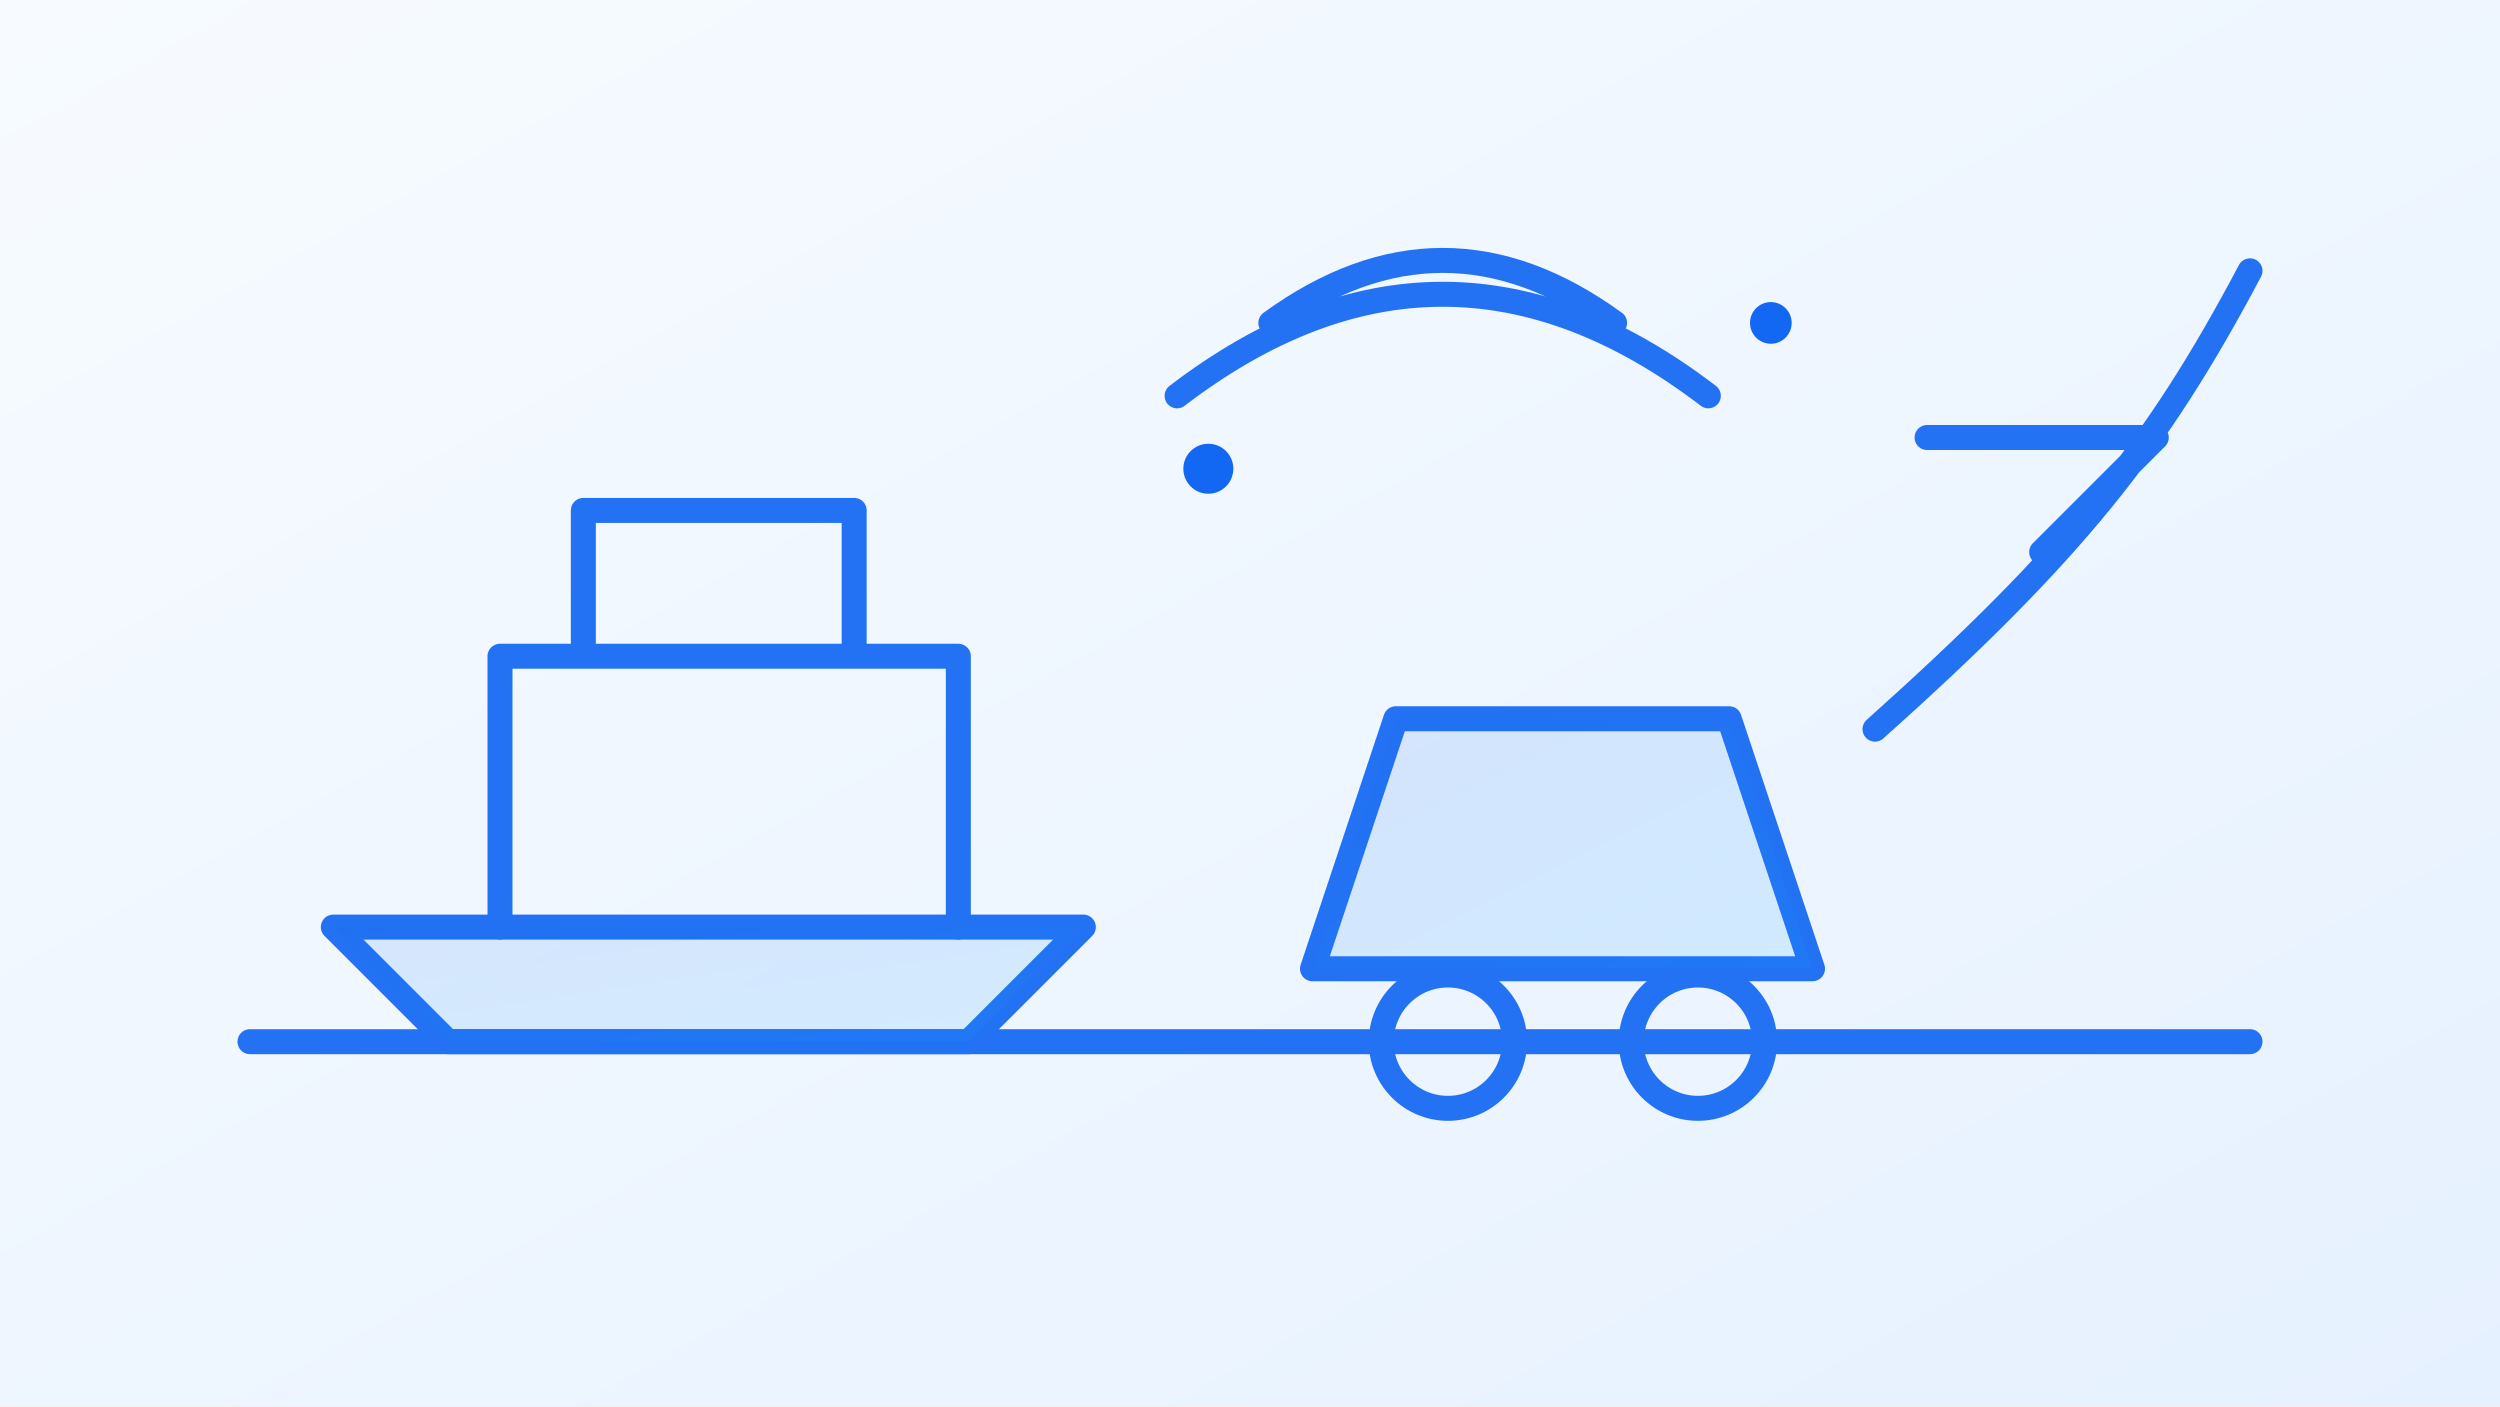
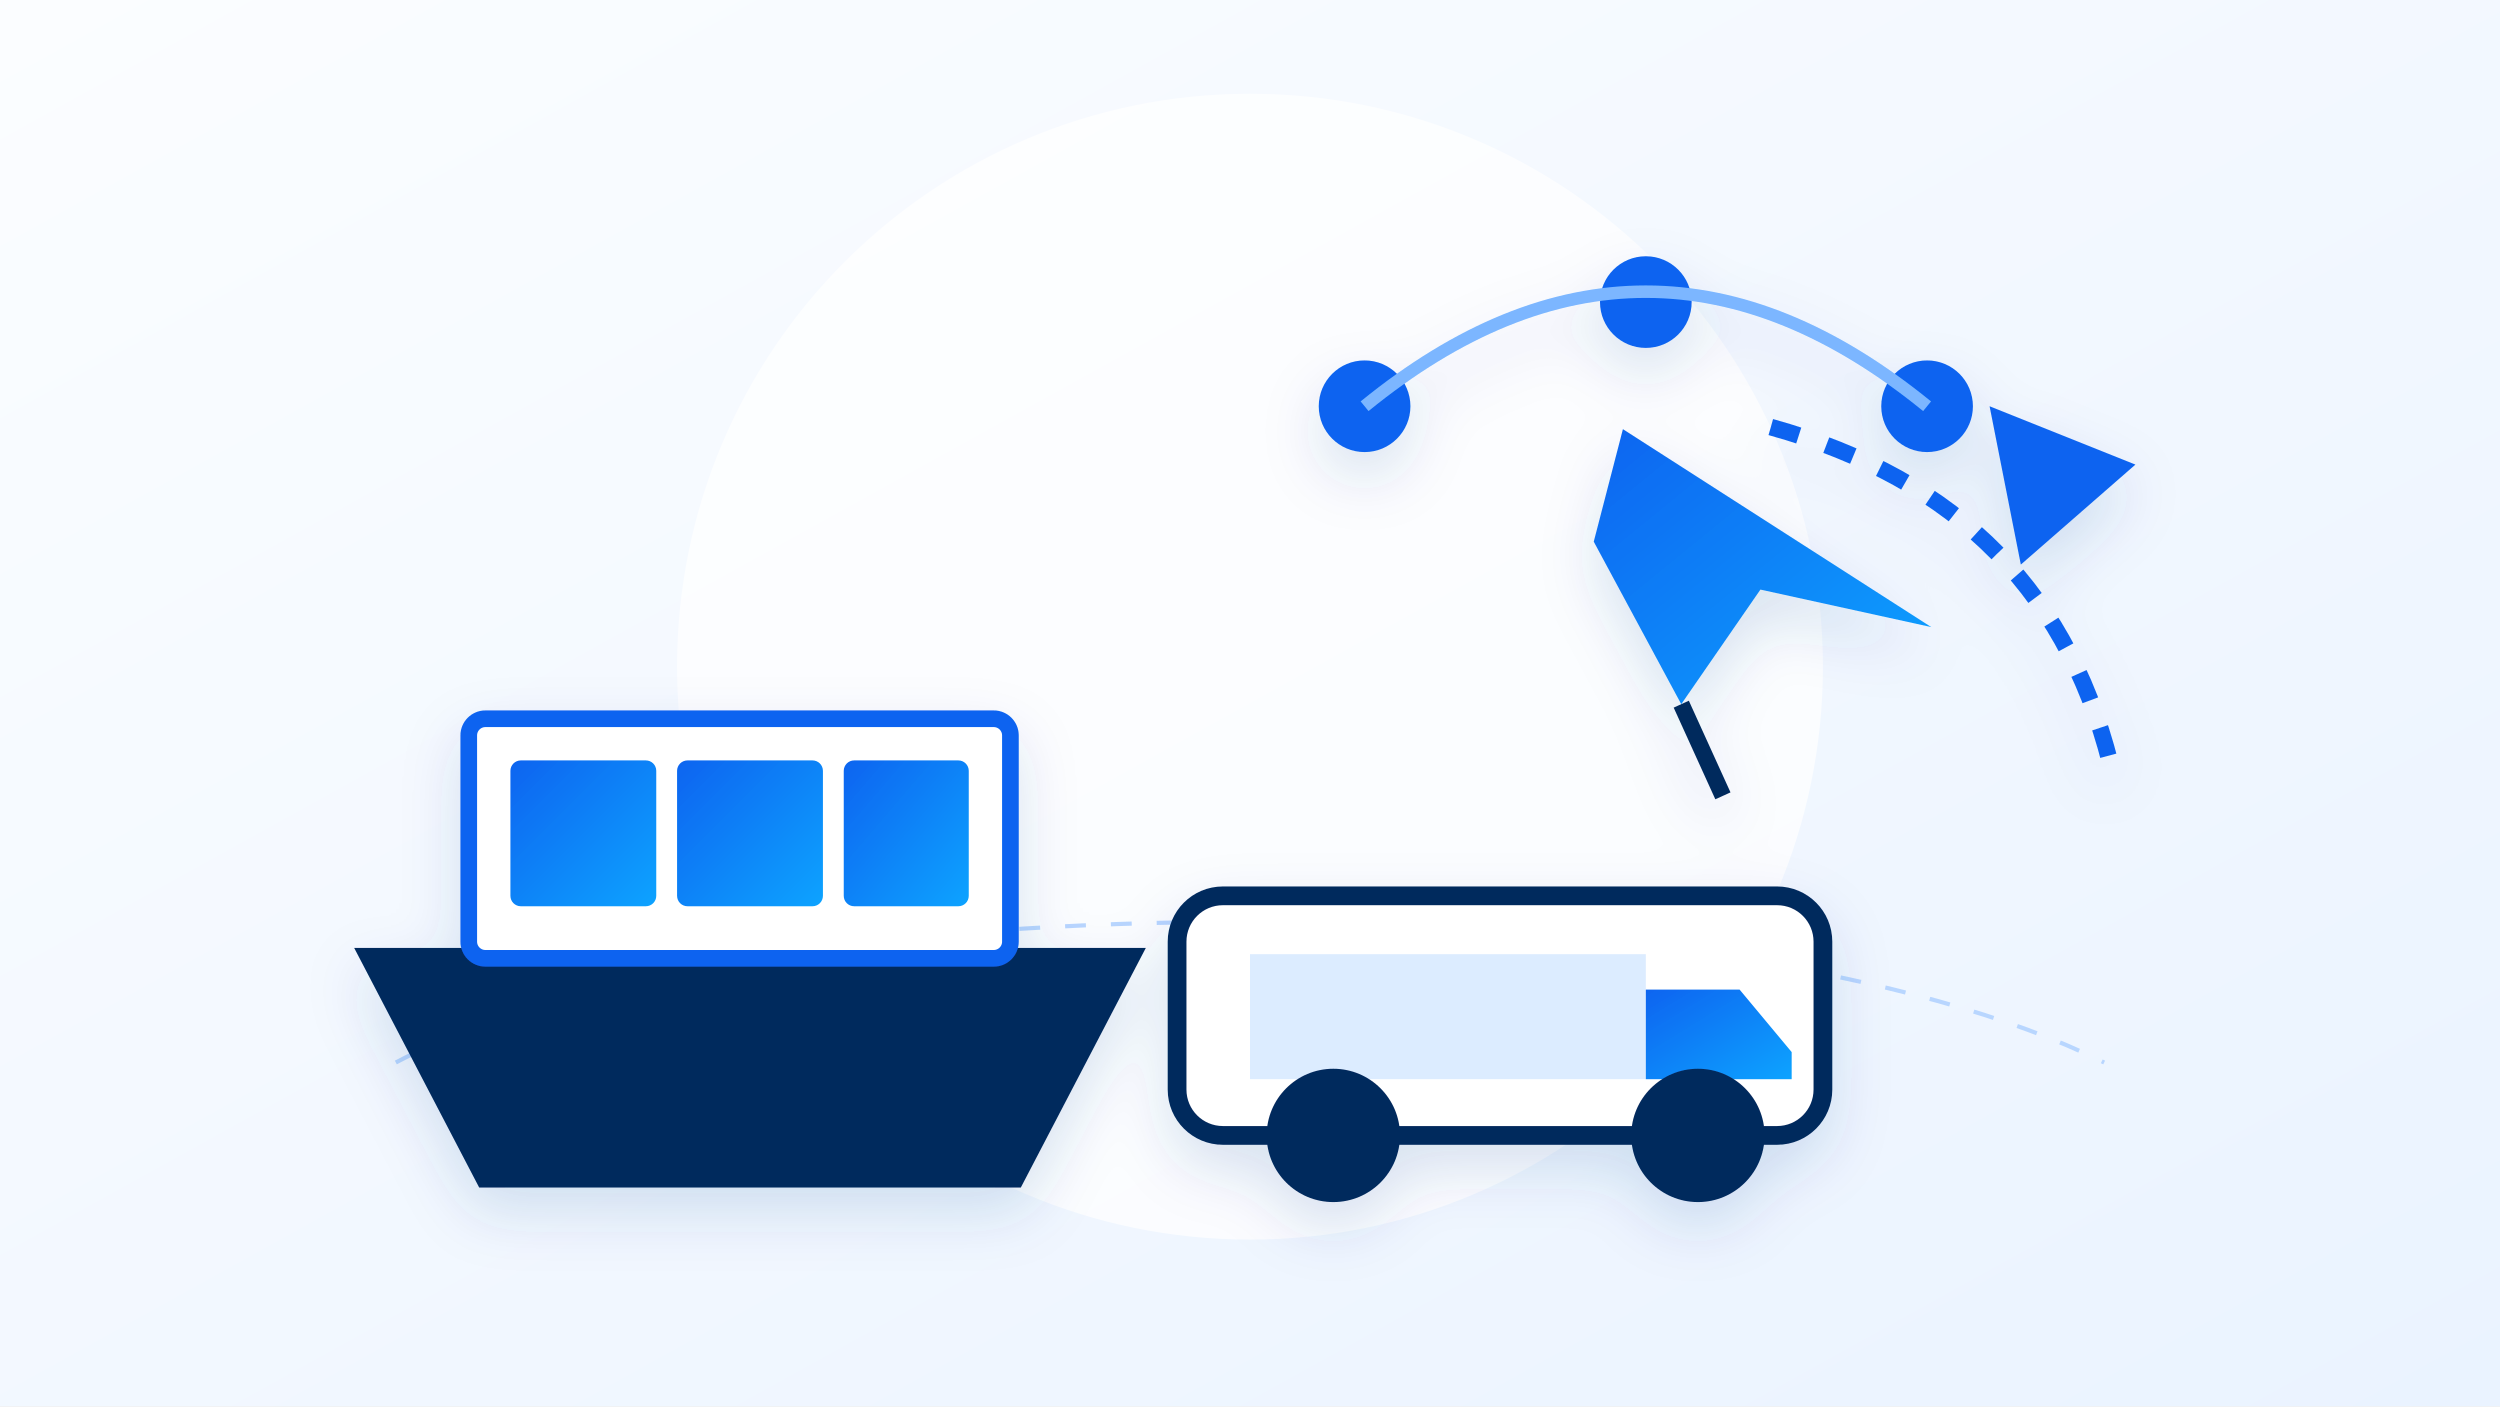
- <svg xmlns="http://www.w3.org/2000/svg" viewBox="0 0 1200 675" role="img">
+ <svg xmlns="http://www.w3.org/2000/svg" viewBox="0 0 1200 675" role="img" aria-label="Экспорт">
  <defs>
-     <linearGradient id="g" x1="0" y1="0" x2="1" y2="1">
-       <stop stop-color="#f7fbff" />
-       <stop offset="1" stop-color="#e6f1ff" />
+     <linearGradient id="bg" x1="0" y1="0" x2="1" y2="1">
+       <stop stop-color="#fbfdff" />
+       <stop offset="1" stop-color="#eaf3ff" />
    </linearGradient>
-     <linearGradient id="b" x1="0" y1="0" x2="1" y2="1">
-       <stop stop-color="#0d5ee8" />
+     <linearGradient id="blue" x1="0" y1="0" x2="1" y2="1">
+       <stop stop-color="#0a64f0" />
      <stop offset="1" stop-color="#0aa3ff" />
    </linearGradient>
+     <filter id="sh" x="-20%" y="-20%" width="140%" height="140%">
+       <feDropShadow dx="0" dy="12" stdDeviation="14" flood-color="#0b3d91" flood-opacity=".14" />
+     </filter>
  </defs>
-   <rect width="1200" height="675" fill="url(#g)" />
-   <g fill="none" stroke="#1267f3" stroke-width="12" stroke-linecap="round" stroke-linejoin="round" opacity=".92">
-     <path d="M120 500h960" />
-     <path d="M160 445h360l-55 55H215Z" />
-     <path d="M240 445V315h220v130M280 315v-70h130v70" />
-     <path d="M630 465h240l-40-120H670Z" />
-     <circle cx="695" cy="500" r="32" />
-     <circle cx="815" cy="500" r="32" />
-     <path d="M900 350c95-85 135-135 180-220M925 210h110l-55 55" />
-     <path d="M565 190c85-65 170-65 255 0M610 155c55-40 110-40 165 0" />
-   </g>
-   <g fill="url(#b)" opacity=".12">
-     <path d="M160 445h360l-55 55H215Z" />
-     <path d="M630 465h240l-40-120H670Z" />
-   </g>
-   <g fill="#1267f3">
-     <circle cx="580" cy="225" r="12" />
-     <circle cx="850" cy="155" r="10" />
+   <rect width="1200" height="675" fill="url(#bg)" />
+   <circle cx="600" cy="320" r="275" fill="#fff" opacity=".72" />
+   <path d="M190 510 C360 420 830 420 1010 510" fill="none" stroke="#b8d6ff" stroke-width="2" stroke-dasharray="10 12" />
+   <g filter="url(#sh)">
+     <path d="M170 455h380l-60 115H230z" fill="#06295d" />
+     <rect x="225" y="345" width="260" height="115" rx="8" fill="#fff" stroke="#0a64f0" stroke-width="8" />
+     <g fill="url(#blue)">
+       <rect x="245" y="365" width="70" height="70" rx="5" />
+       <rect x="325" y="365" width="70" height="70" rx="5" />
+       <rect x="405" y="365" width="60" height="70" rx="5" />
+     </g>
+     <g transform="translate(565 430)">
+       <rect width="310" height="115" rx="22" fill="#fff" stroke="#06295d" stroke-width="9" />
+       <rect x="35" y="28" width="190" height="60" fill="#dcecff" />
+       <path d="M225 45h45l25 30v13h-70z" fill="url(#blue)" />
+       <circle cx="75" cy="115" r="32" fill="#06295d" />
+       <circle cx="250" cy="115" r="32" fill="#06295d" />
+     </g>
+     <path d="M850 205c90 25 145 80 165 170" fill="none" stroke="#0a64f0" stroke-width="8" stroke-dasharray="14 14" />
+     <path d="M955 195l70 28-55 48" fill="#0a64f0" />
+     <g fill="#0a64f0">
+       <circle cx="655" cy="195" r="22" />
+       <circle cx="790" cy="145" r="22" />
+       <circle cx="925" cy="195" r="22" />
+     </g>
+     <path d="M655 195Q790 85 925 195" fill="none" stroke="#7bb6ff" stroke-width="6" />
+     <g transform="translate(765 260)">
+       <path d="M0 0l42 78 38-55 82 18-148-95z" fill="url(#blue)" />
+       <path d="M42 78l20 44" stroke="#06295d" stroke-width="8" />
+     </g>
  </g>
</svg>
